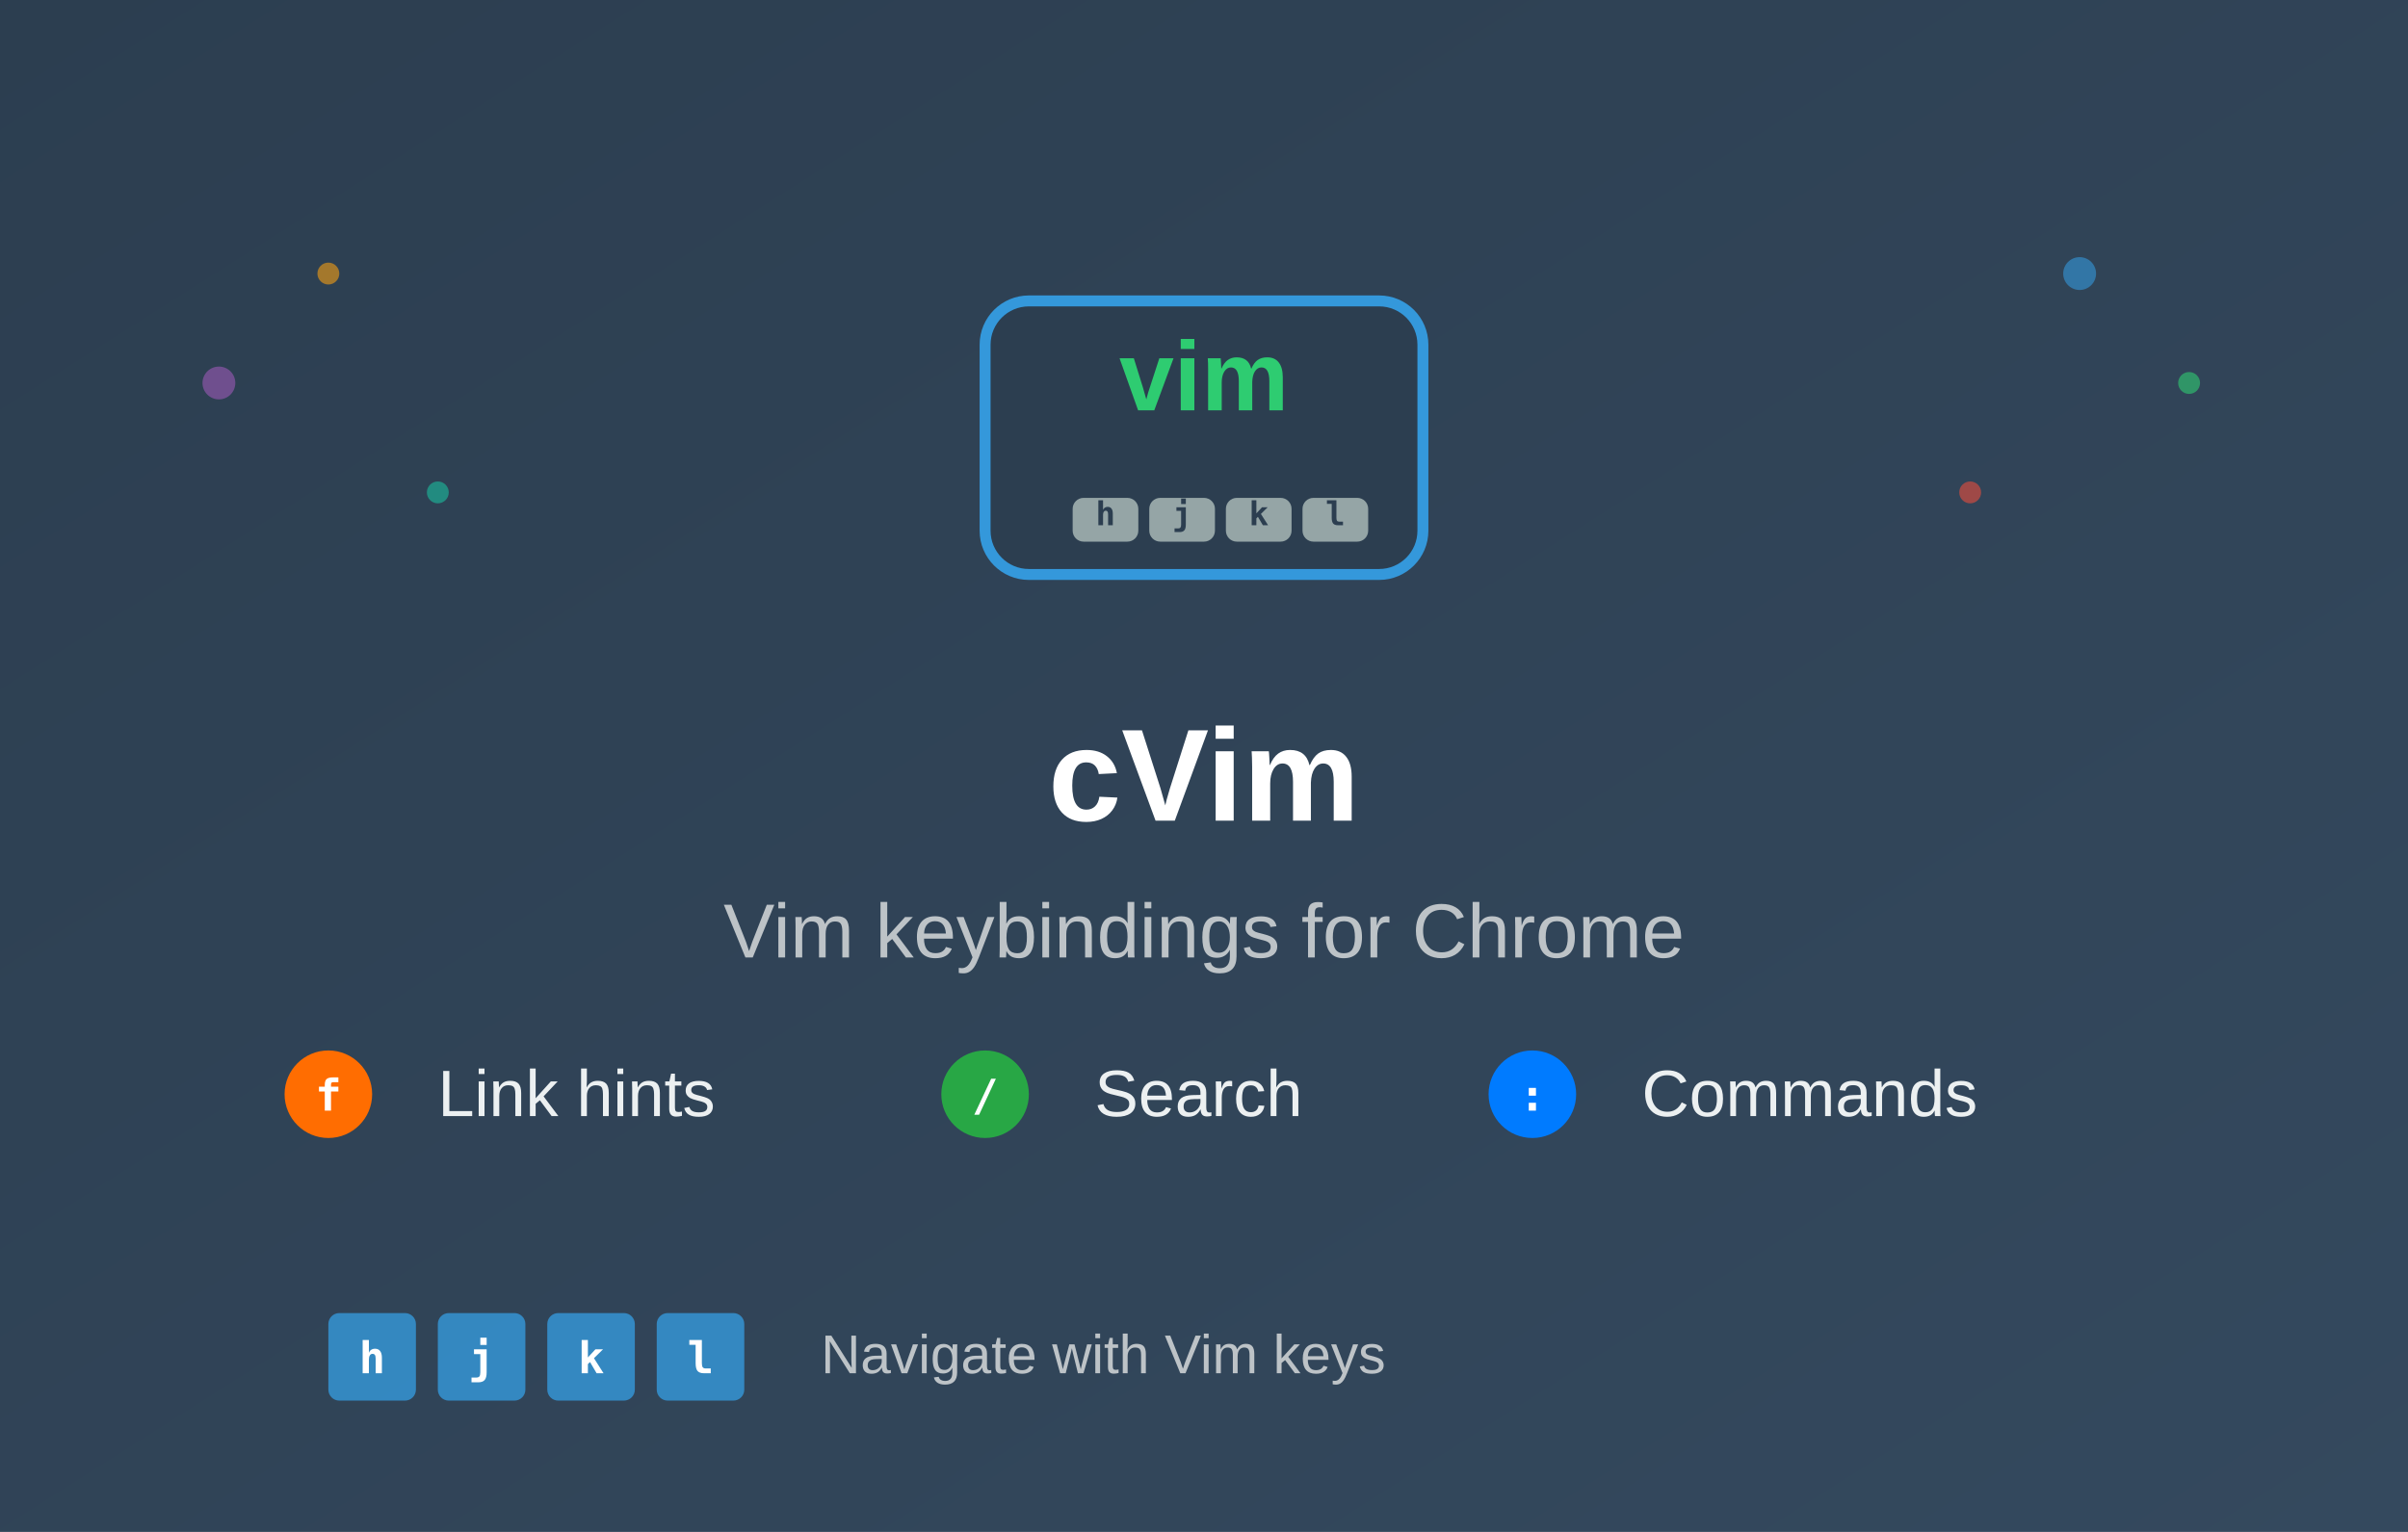
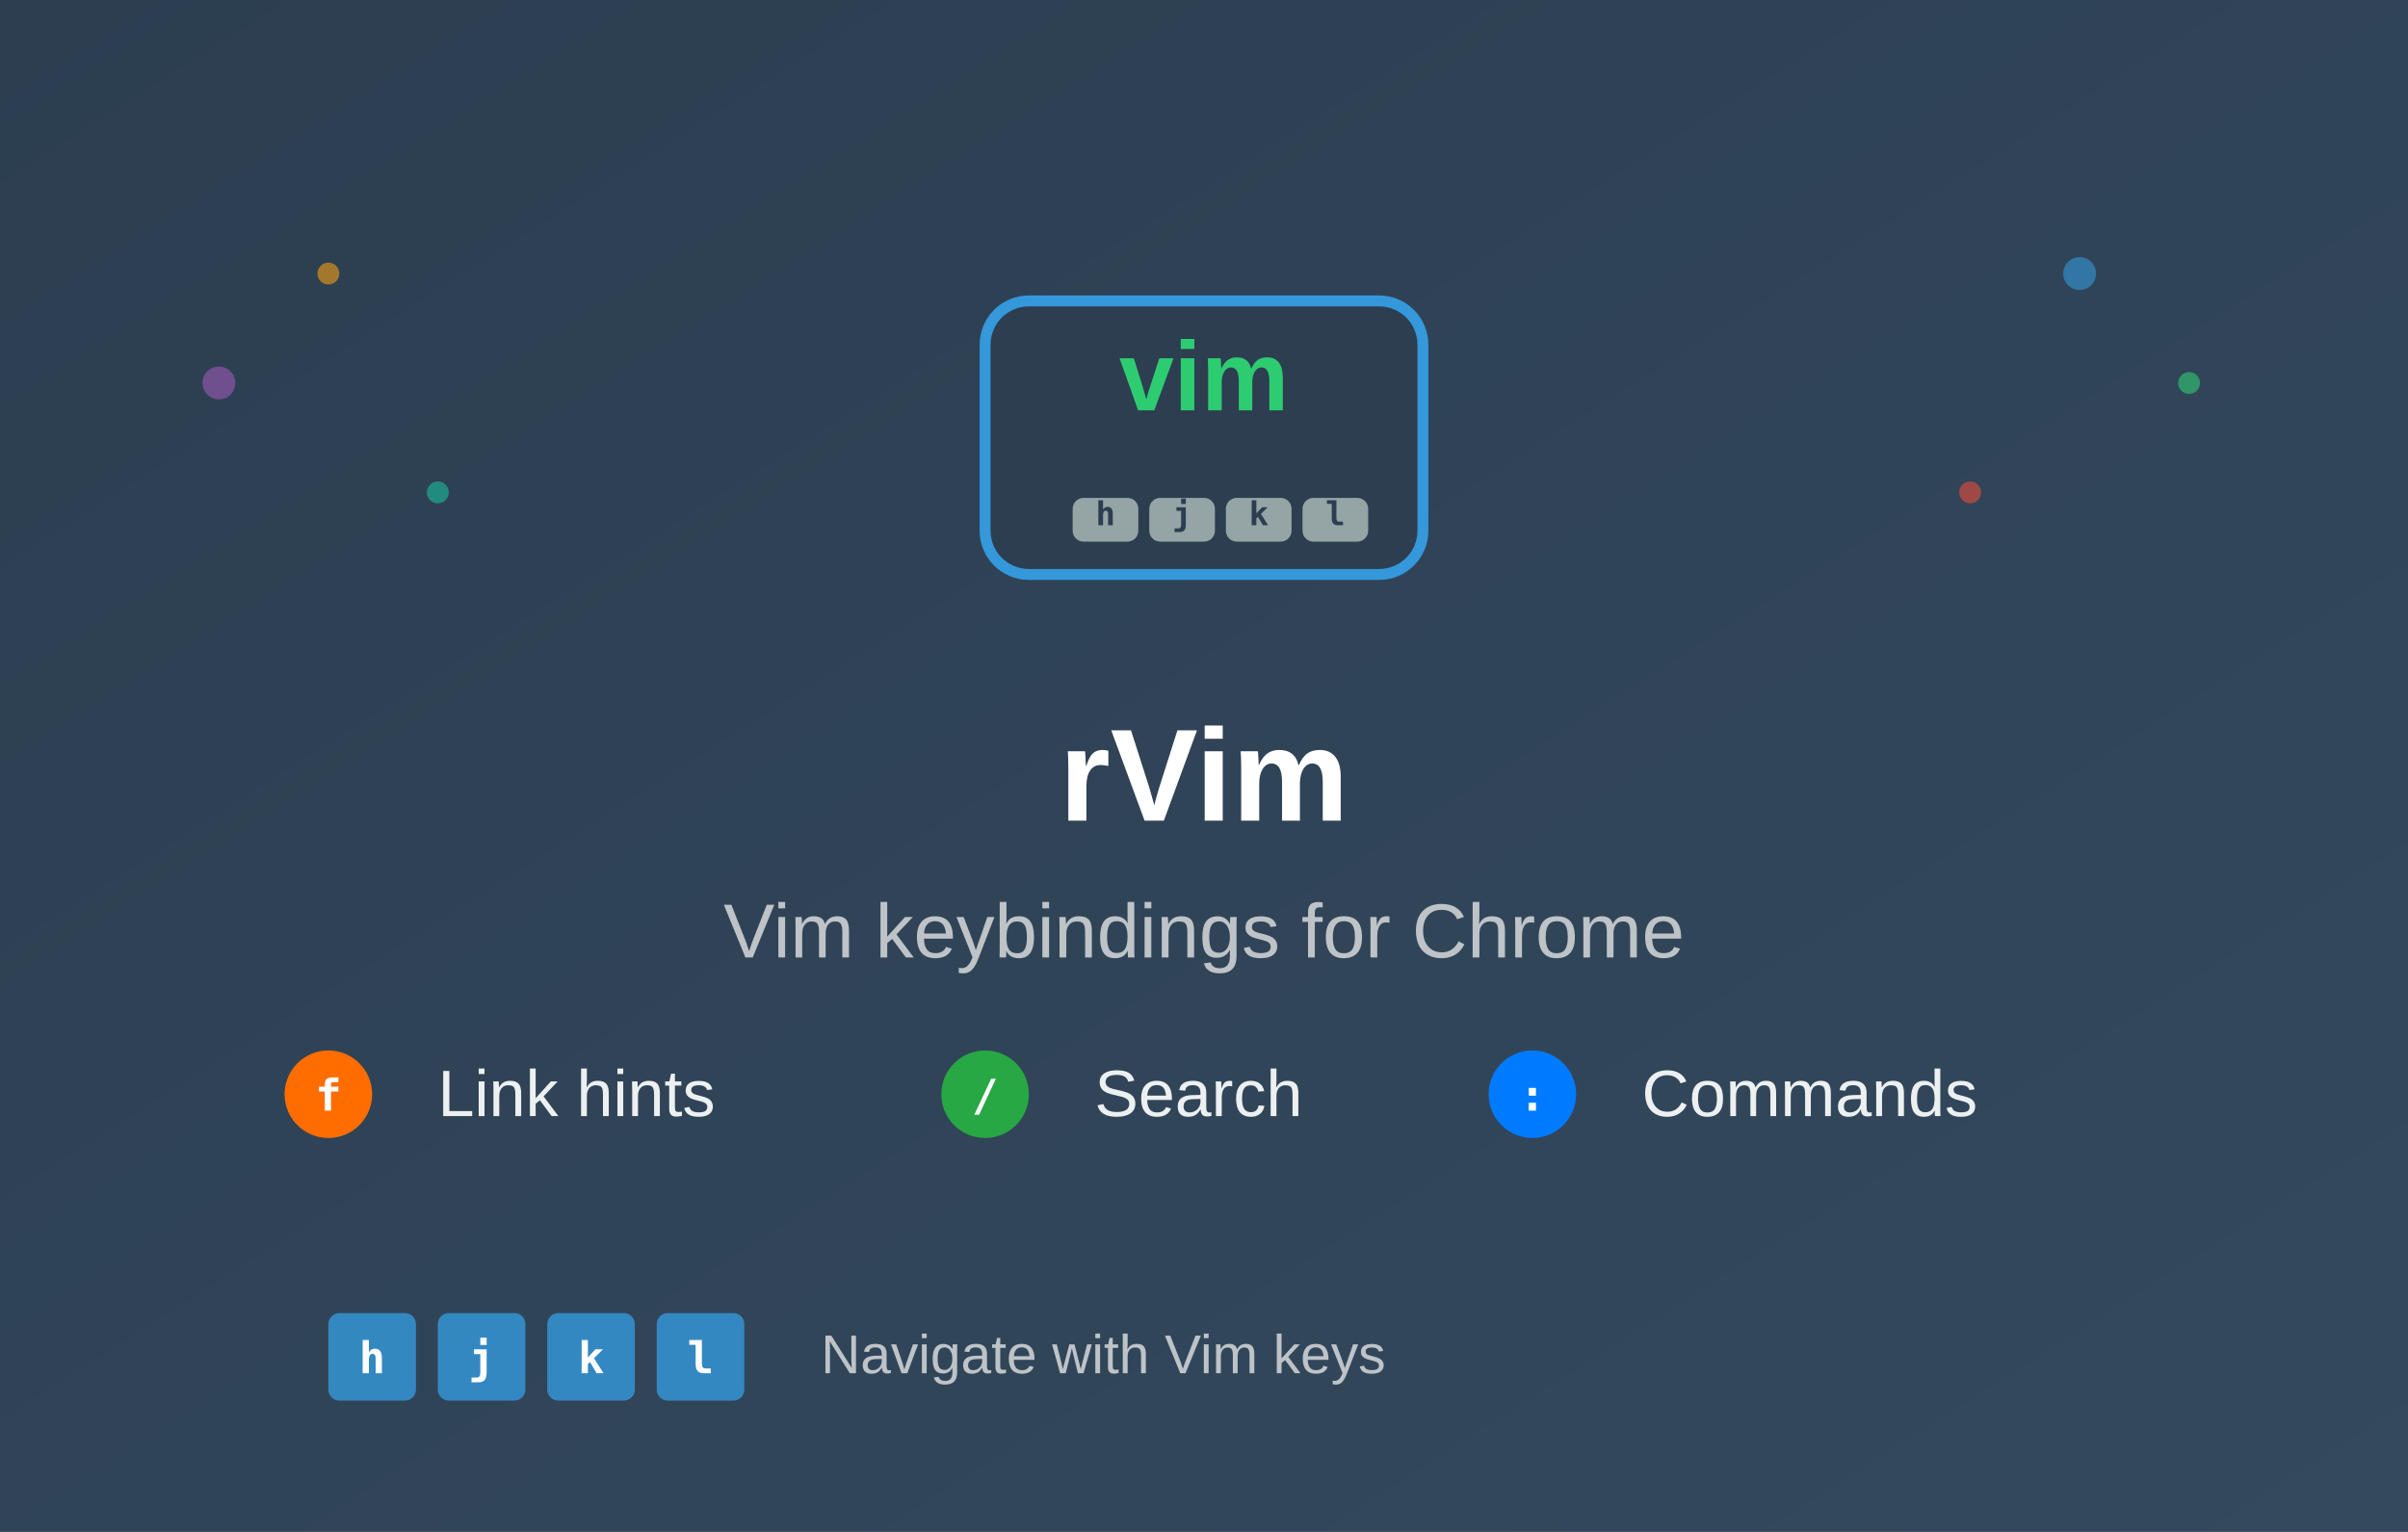
<svg xmlns="http://www.w3.org/2000/svg" width="440" height="280" viewBox="0 0 440 280">
  <defs>
    <linearGradient id="bgGradient" x1="0%" y1="0%" x2="100%" y2="100%">
      <stop offset="0%" style="stop-color:#2c3e50;stop-opacity:1" />
      <stop offset="100%" style="stop-color:#34495e;stop-opacity:1" />
    </linearGradient>
  </defs>
  <rect width="440" height="280" fill="url(#bgGradient)" />
  <g transform="translate(220, 80)">
    <rect x="-40" y="-25" width="80" height="50" rx="8" fill="#2c3e50" stroke="#3498db" stroke-width="2" />
    <text x="0" y="-5" font-family="Arial, sans-serif" font-size="18" font-weight="bold" fill="#2ecc71" text-anchor="middle">vim</text>
    <g transform="translate(0, 15)">
      <rect x="-24" y="-4" width="12" height="8" rx="2" fill="#95a5a6" />
      <text x="-18" y="1" font-family="monospace" font-size="6" font-weight="bold" fill="#2c3e50" text-anchor="middle">h</text>
      <rect x="-10" y="-4" width="12" height="8" rx="2" fill="#95a5a6" />
      <text x="-4" y="1" font-family="monospace" font-size="6" font-weight="bold" fill="#2c3e50" text-anchor="middle">j</text>
      <rect x="4" y="-4" width="12" height="8" rx="2" fill="#95a5a6" />
      <text x="10" y="1" font-family="monospace" font-size="6" font-weight="bold" fill="#2c3e50" text-anchor="middle">k</text>
      <rect x="18" y="-4" width="12" height="8" rx="2" fill="#95a5a6" />
      <text x="24" y="1" font-family="monospace" font-size="6" font-weight="bold" fill="#2c3e50" text-anchor="middle">l</text>
    </g>
  </g>
-   <text x="220" y="150" font-family="Arial, sans-serif" font-size="24" font-weight="bold" fill="#ffffff" text-anchor="middle">cVim</text>
+   <text x="220" y="150" font-family="Arial, sans-serif" font-size="24" font-weight="bold" fill="#ffffff" text-anchor="middle">rVim</text>
  <text x="220" y="175" font-family="Arial, sans-serif" font-size="14" fill="#bdc3c7" text-anchor="middle">Vim keybindings for Chrome</text>
  <g transform="translate(60, 200)">
    <circle cx="0" cy="0" r="8" fill="#ff6d01" />
    <text x="0" y="3" font-family="monospace" font-size="8" font-weight="bold" fill="#ffffff" text-anchor="middle">f</text>
    <text x="20" y="4" font-family="Arial, sans-serif" font-size="12" fill="#ecf0f1">Link hints</text>
    <circle cx="120" cy="0" r="8" fill="#28a745" />
    <text x="120" y="3" font-family="monospace" font-size="8" font-weight="bold" fill="#ffffff" text-anchor="middle">/</text>
    <text x="140" y="4" font-family="Arial, sans-serif" font-size="12" fill="#ecf0f1">Search</text>
    <circle cx="220" cy="0" r="8" fill="#007bff" />
    <text x="220" y="3" font-family="monospace" font-size="8" font-weight="bold" fill="#ffffff" text-anchor="middle">:</text>
    <text x="240" y="4" font-family="Arial, sans-serif" font-size="12" fill="#ecf0f1">Commands</text>
  </g>
  <g transform="translate(60, 240)">
    <rect x="0" y="0" width="16" height="16" rx="2" fill="#3498db" opacity="0.8" />
    <text x="8" y="11" font-family="monospace" font-size="8" font-weight="bold" fill="#ffffff" text-anchor="middle">h</text>
    <rect x="20" y="0" width="16" height="16" rx="2" fill="#3498db" opacity="0.8" />
    <text x="28" y="11" font-family="monospace" font-size="8" font-weight="bold" fill="#ffffff" text-anchor="middle">j</text>
    <rect x="40" y="0" width="16" height="16" rx="2" fill="#3498db" opacity="0.8" />
    <text x="48" y="11" font-family="monospace" font-size="8" font-weight="bold" fill="#ffffff" text-anchor="middle">k</text>
    <rect x="60" y="0" width="16" height="16" rx="2" fill="#3498db" opacity="0.8" />
    <text x="68" y="11" font-family="monospace" font-size="8" font-weight="bold" fill="#ffffff" text-anchor="middle">l</text>
    <text x="90" y="11" font-family="Arial, sans-serif" font-size="10" fill="#bdc3c7">Navigate with Vim keys</text>
  </g>
  <circle cx="380" cy="50" r="3" fill="#3498db" opacity="0.6" />
  <circle cx="400" cy="70" r="2" fill="#2ecc71" opacity="0.6" />
  <circle cx="360" cy="90" r="2" fill="#e74c3c" opacity="0.6" />
  <circle cx="60" cy="50" r="2" fill="#f39c12" opacity="0.6" />
  <circle cx="40" cy="70" r="3" fill="#9b59b6" opacity="0.6" />
  <circle cx="80" cy="90" r="2" fill="#1abc9c" opacity="0.6" />
</svg>
